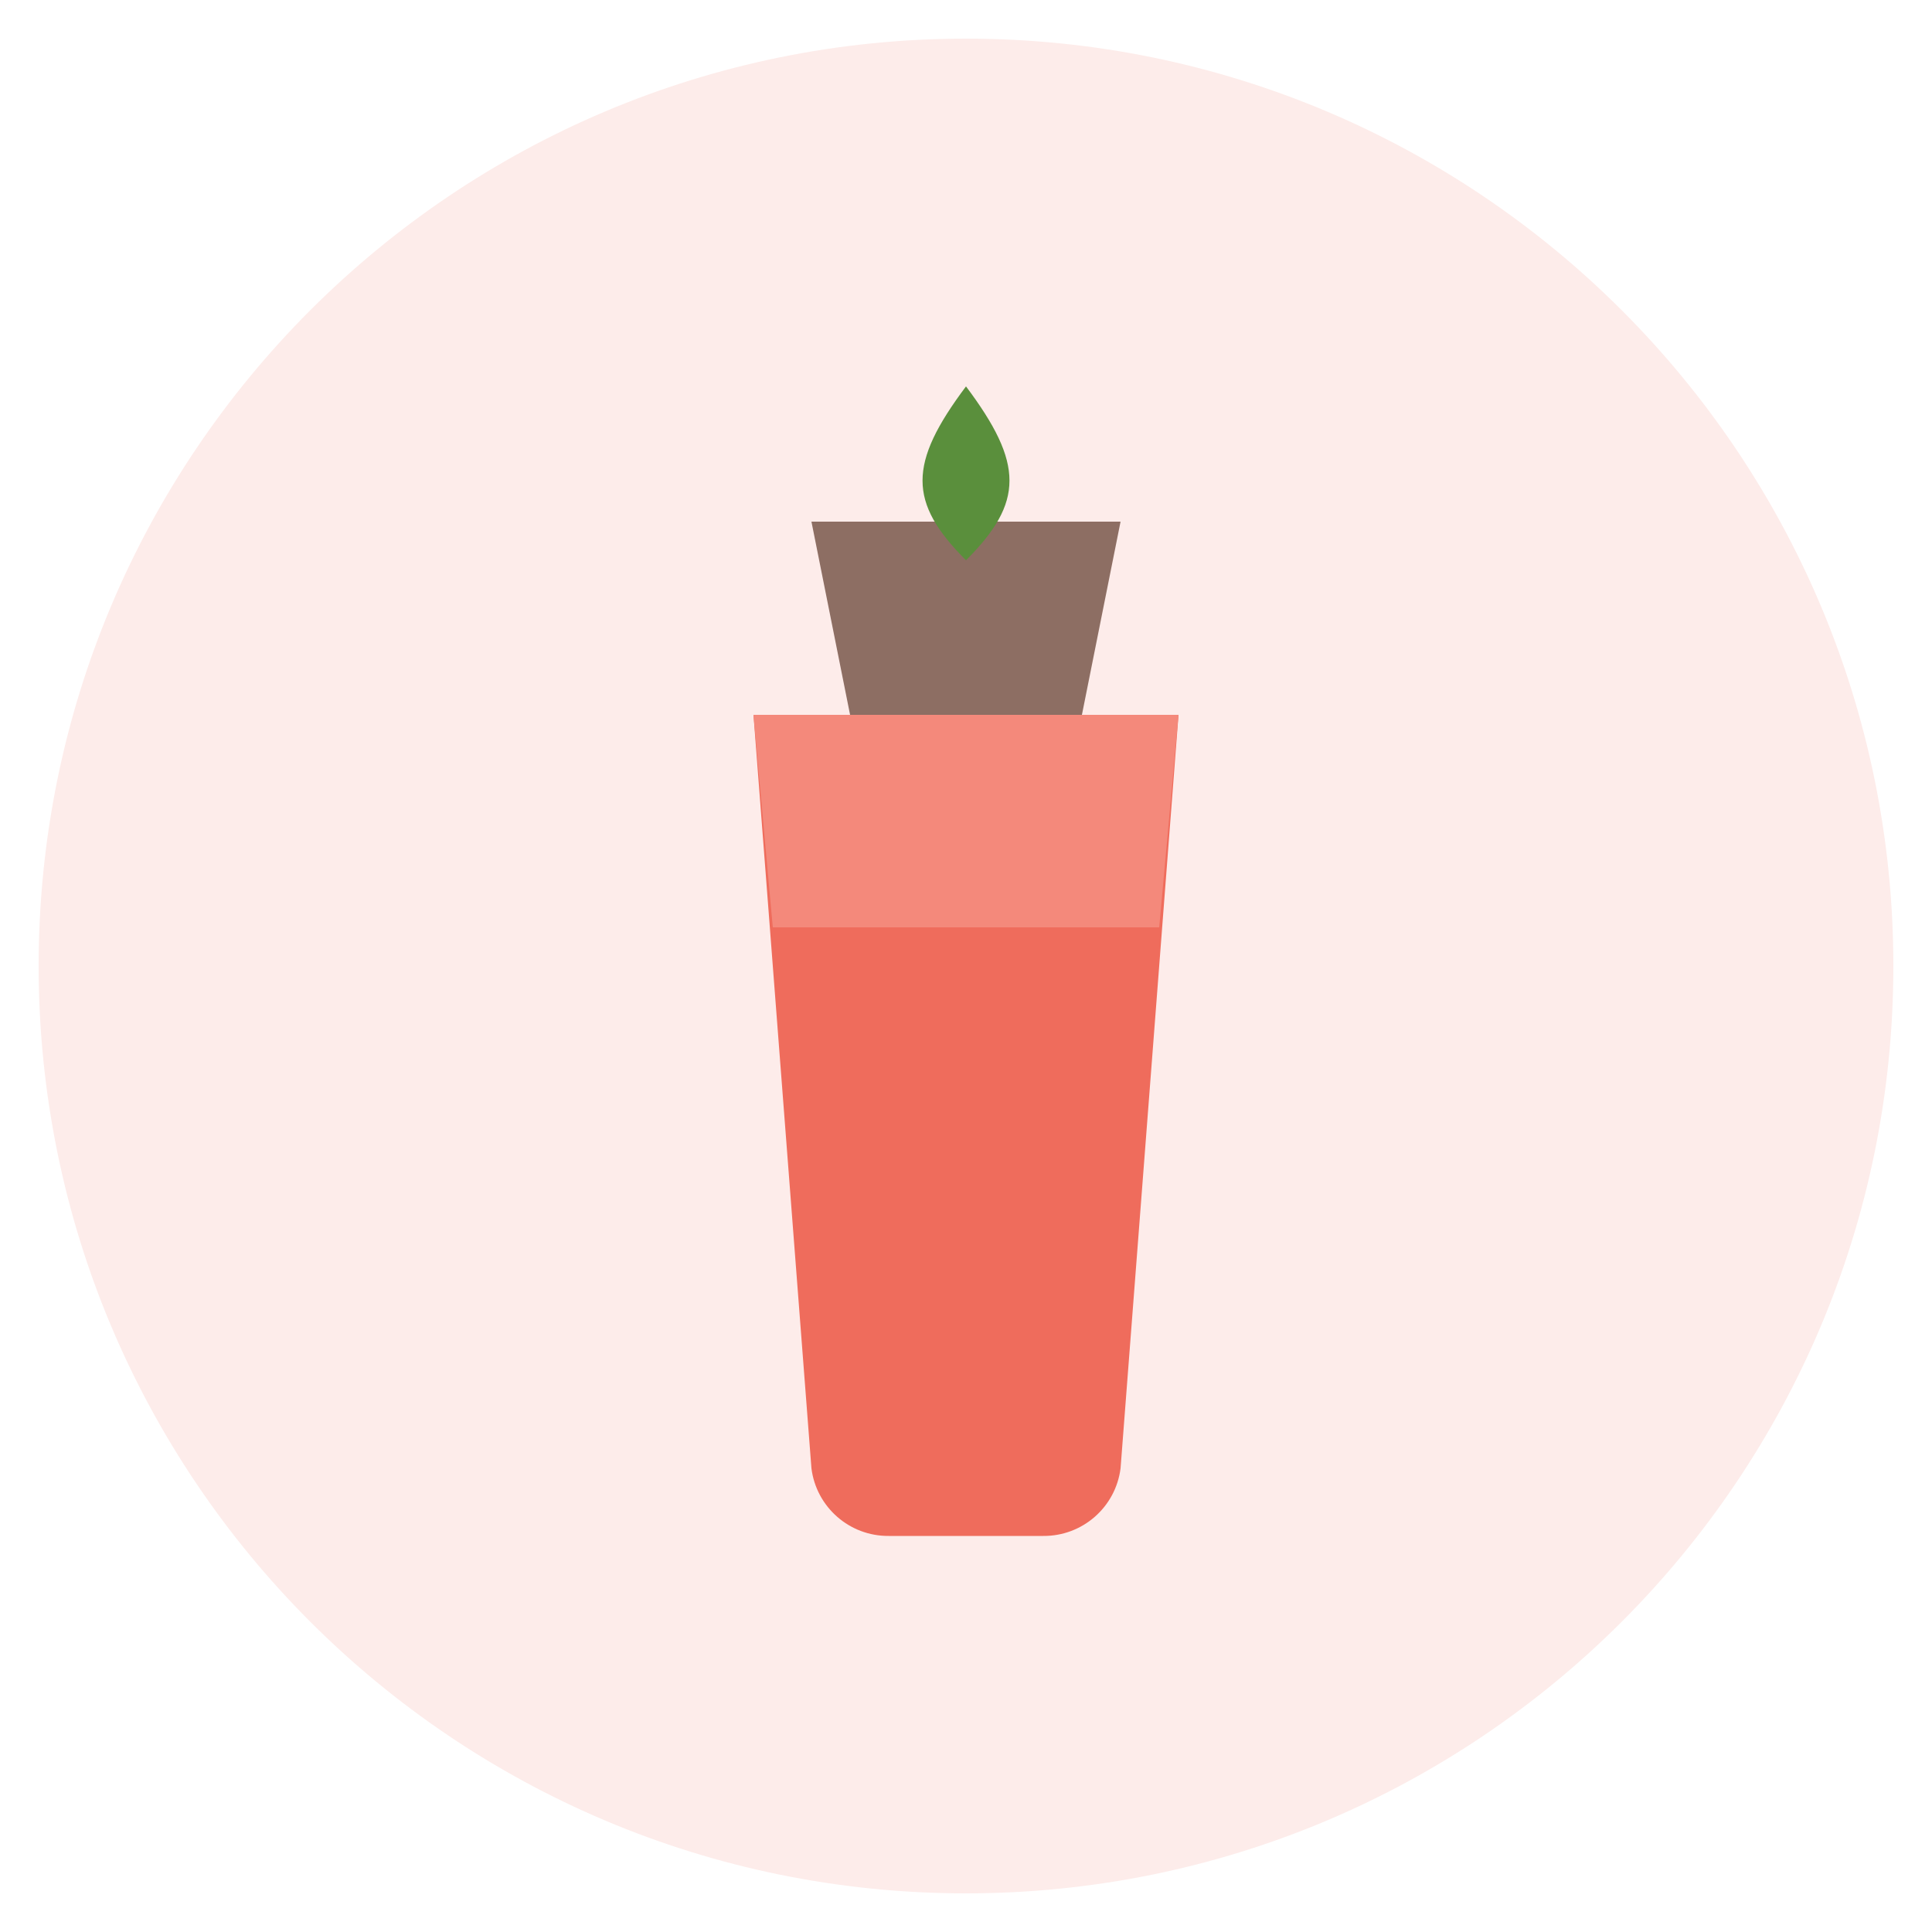
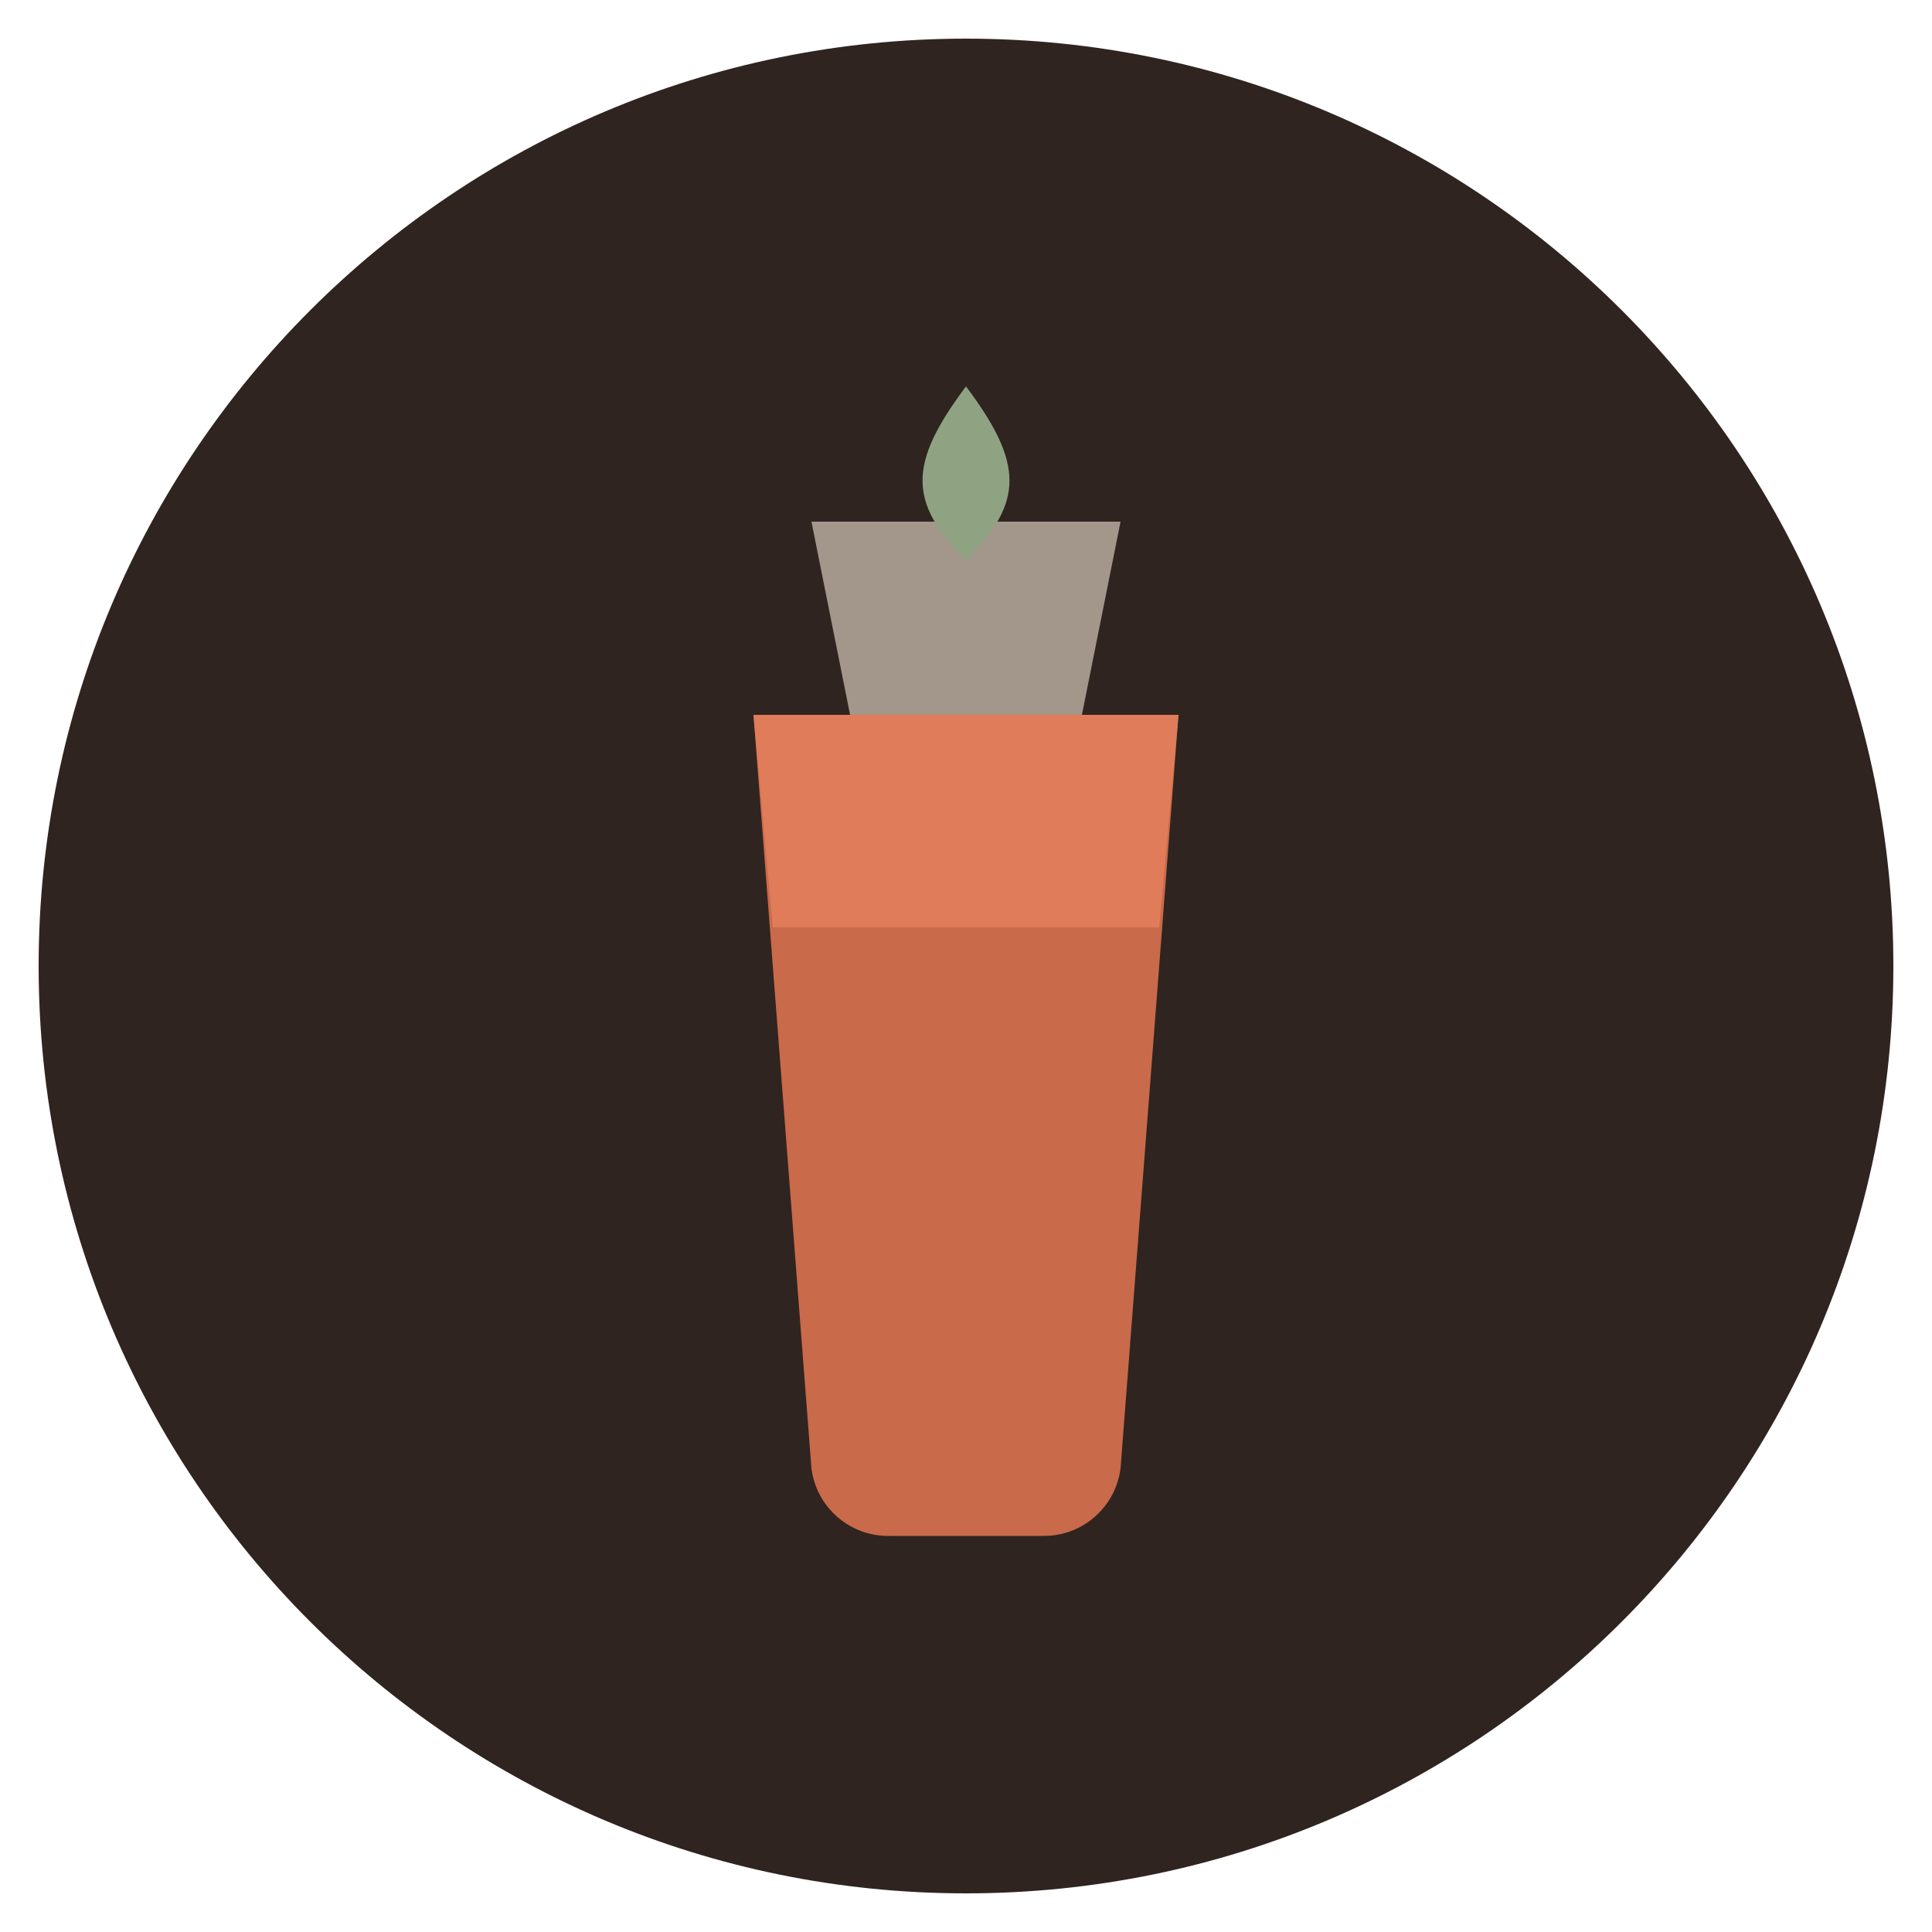
<svg xmlns="http://www.w3.org/2000/svg" viewBox="0 0 200 200" role="img" aria-label="Beverages">
-   <circle cx="100" cy="100" r="96" fill="#fdecea" />
-   <path d="M84 54h32l-4 20h-24z" fill="#8d6e63" />
-   <path d="M78 74h44l-6 78a8 8 0 0 1-8 7H92a8 8 0 0 1-8-7z" fill="#ef6c5c" />
-   <path d="M78 74h44l-2 22H80z" fill="#f4897b" />
-   <path d="M100 40c-6 8-6 12 0 18 6-6 6-10 0-18z" fill="#5a8f3c" />
+   <circle cx="100" cy="100" r="96" fill="#2f2420" />
+   <path d="M84 54h32l-4 20h-24z" fill="#a3968a" />
+   <path d="M78 74h44l-6 78a8 8 0 0 1-8 7H92a8 8 0 0 1-8-7z" fill="#c96a4a" />
+   <path d="M78 74h44l-2 22H80z" fill="#e07c5a" />
+   <path d="M100 40c-6 8-6 12 0 18 6-6 6-10 0-18z" fill="#8fa382" />
</svg>
